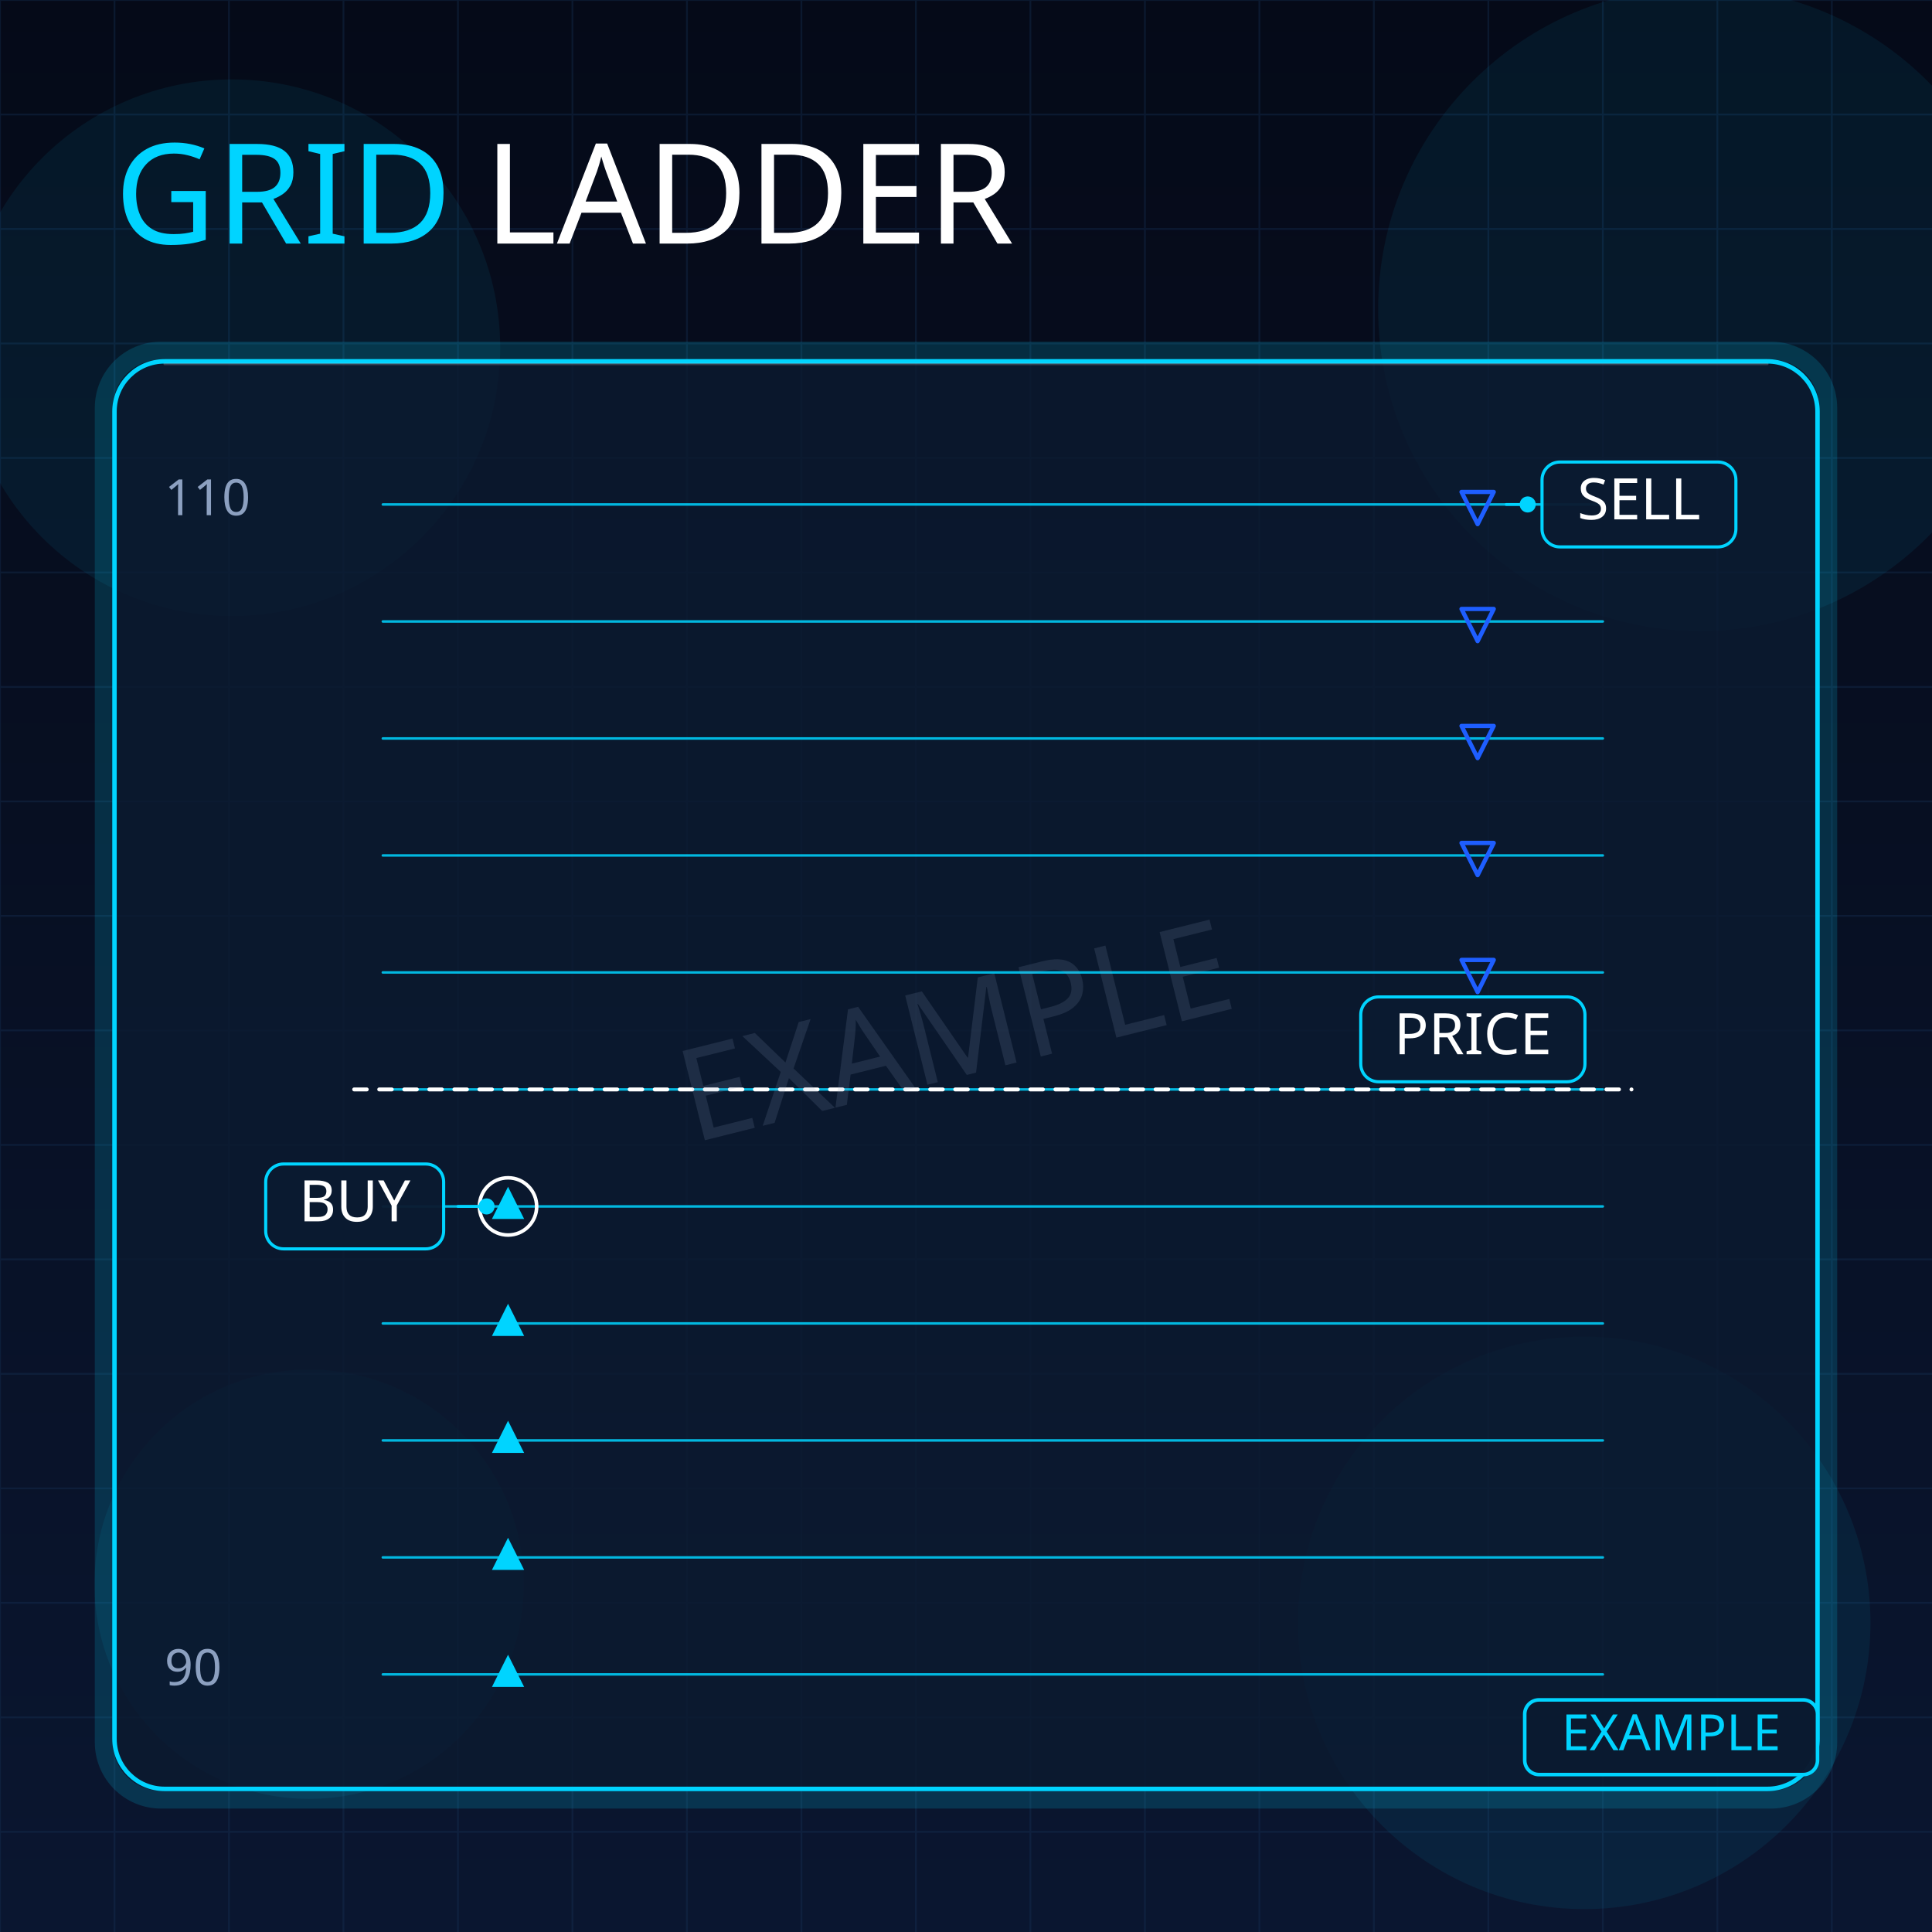
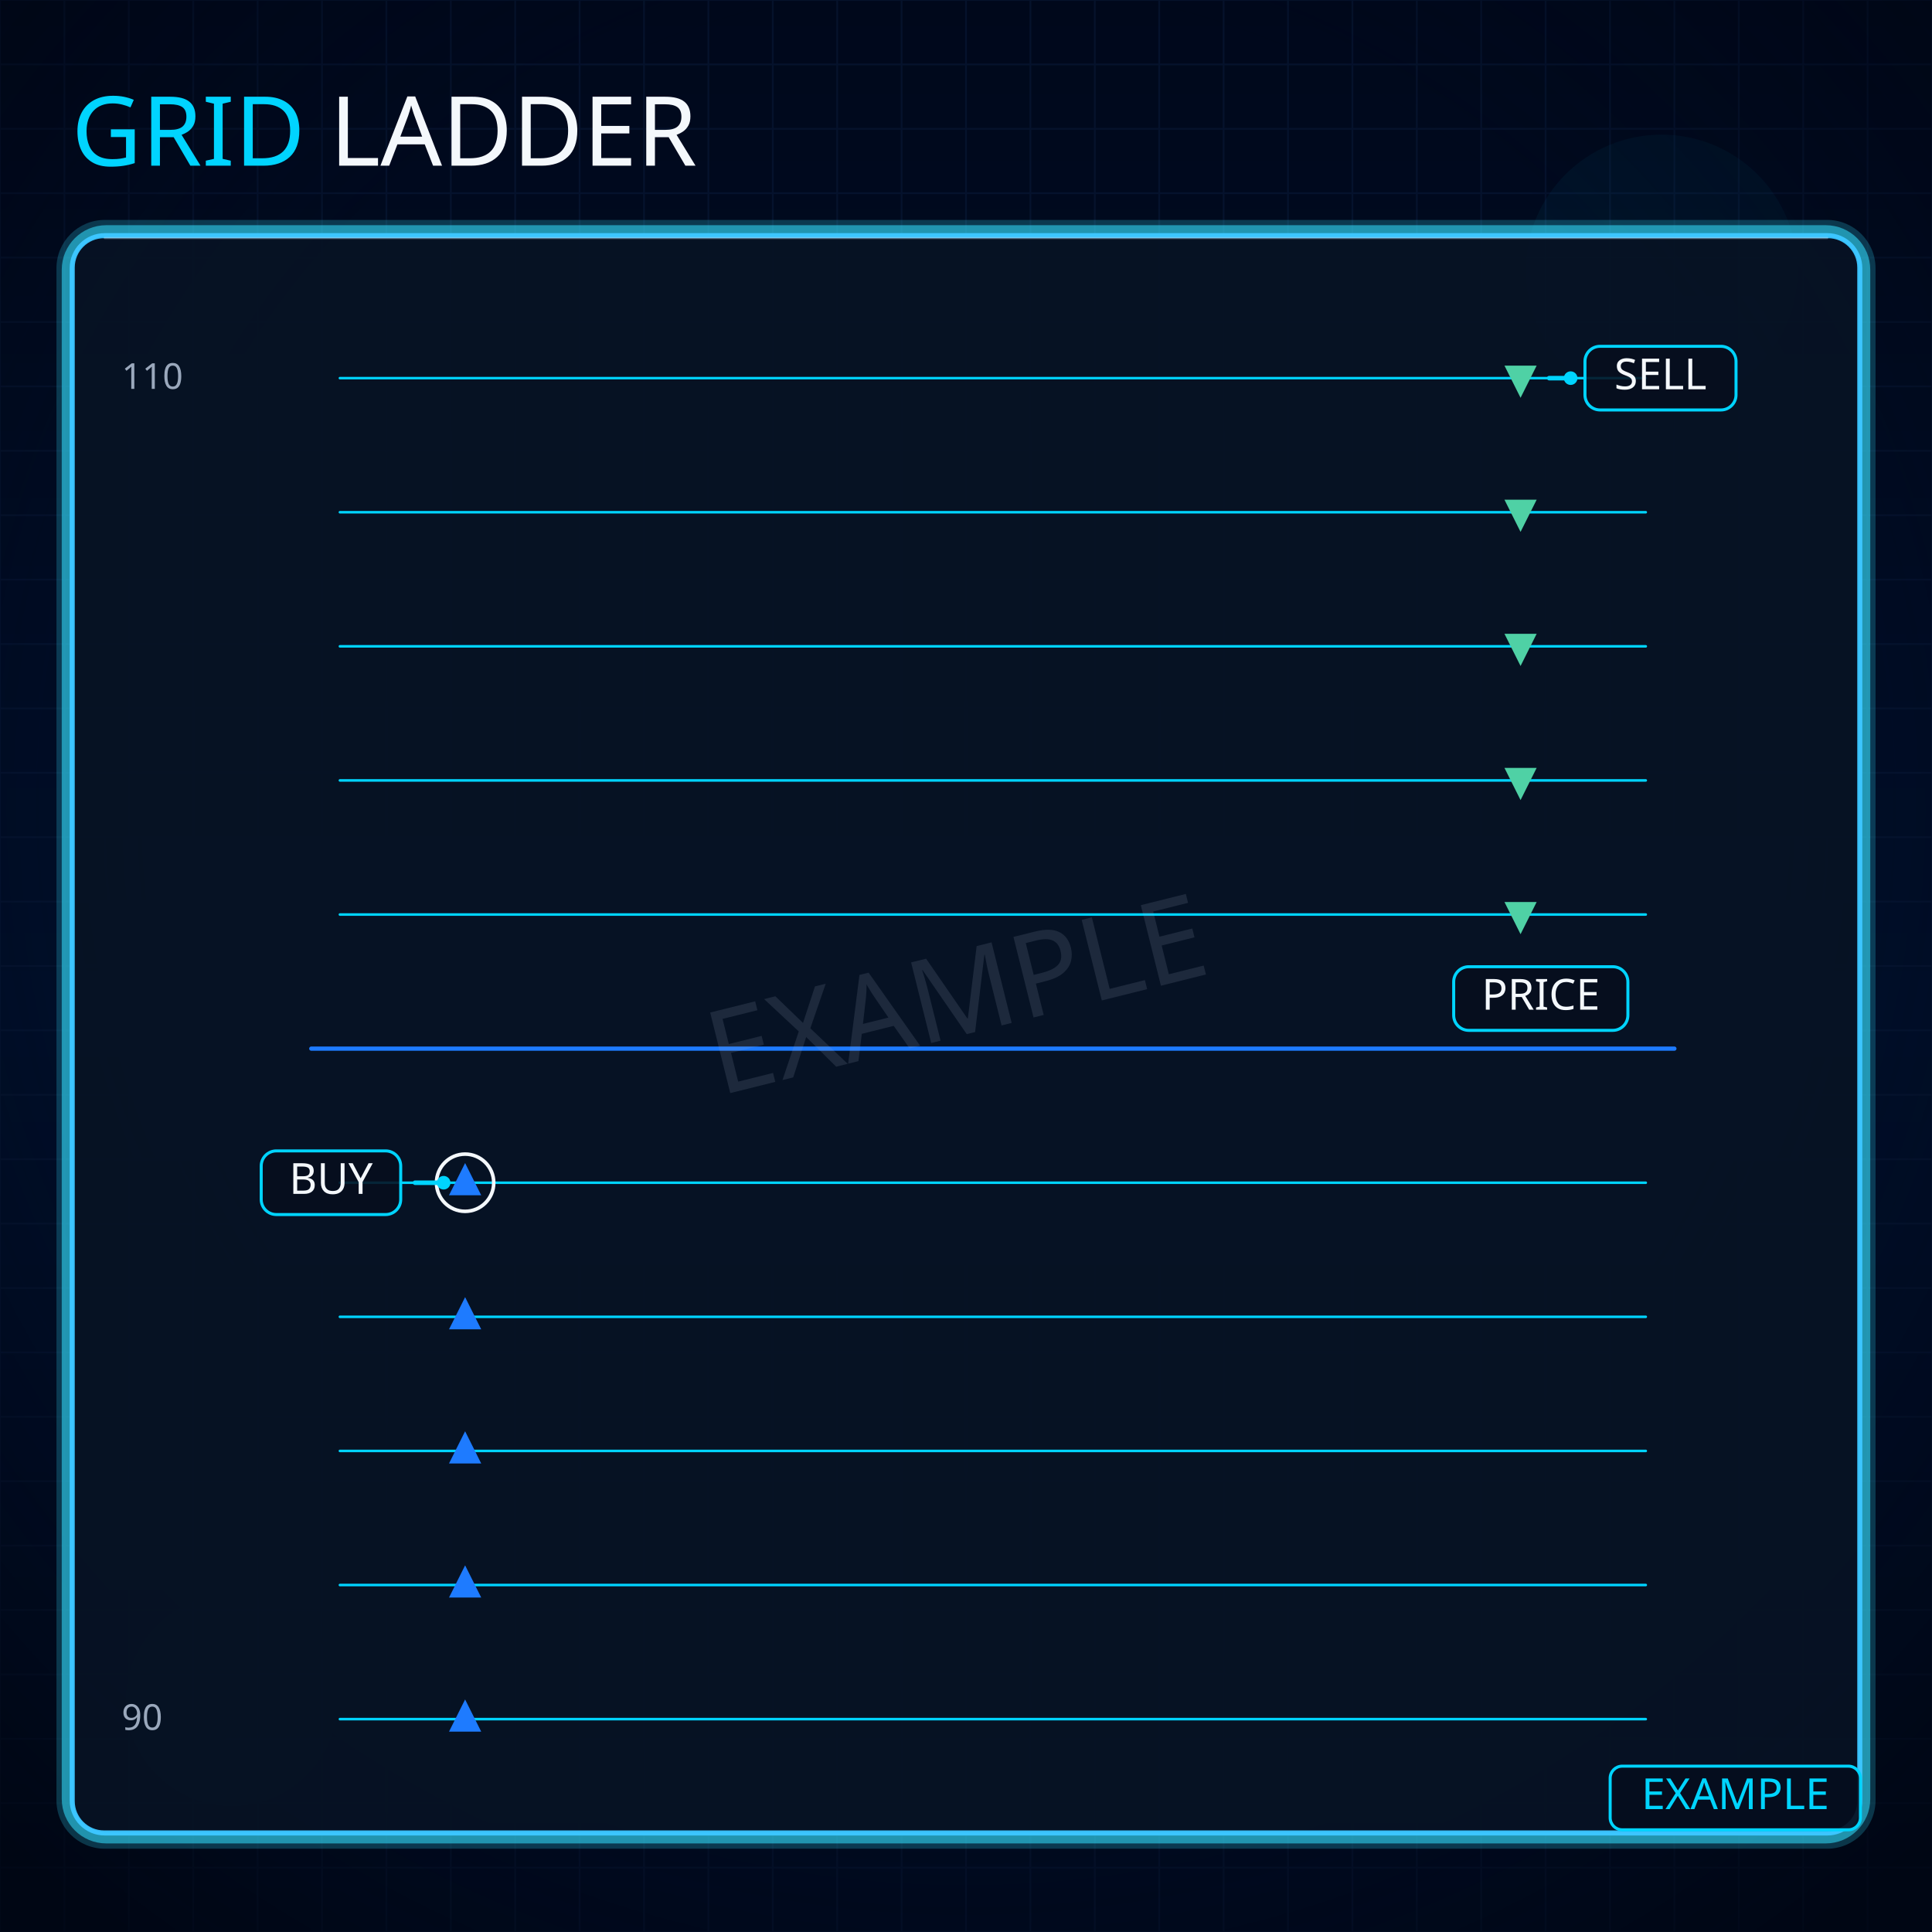
<svg xmlns="http://www.w3.org/2000/svg" width="1080" height="1080" viewBox="0 0 1080 1080">
  <defs>
    <style>
@font-face { font-family: "Engine Regular"; src: url("../../illustration_engine/assets/fonts/Inter-Regular.ttf") format("truetype"); font-weight: 400; font-style: normal; }
@font-face { font-family: "Engine Semi"; src: url("../../illustration_engine/assets/fonts/Inter-SemiBold.ttf") format("truetype"); font-weight: 400; font-style: normal; }
@font-face { font-family: "Engine Bold"; src: url("../../illustration_engine/assets/fonts/Inter-Bold.ttf") format("truetype"); font-weight: 400; font-style: normal; }
+ @font-face { font-family: "Engine Condensed"; src: url("../../illustration_engine/assets/fonts/RobotoCondensed-Bold.ttf") format("truetype"); font-weight: 400; font-style: normal; }
</style>
    <linearGradient id="bg1" x1="0" y1="0" x2="0" y2="1">
-       <stop offset="0%" stop-color="#050A18" />
-       <stop offset="100%" stop-color="#0A1630" />
+       <stop offset="0%" stop-color="#00081B" />
+       <stop offset="52%" stop-color="#000F2A" />
+       <stop offset="100%" stop-color="#000B21" />
    </linearGradient>
+     <radialGradient id="vig2" cx="50%" cy="42%" r="72%">
+       <stop offset="58%" stop-color="#00081B" stop-opacity="0" />
+       <stop offset="100%" stop-color="#00040F" stop-opacity="0.72" />
+     </radialGradient>
+     <filter id="softglow" x="-60%" y="-60%" width="220%" height="220%">
+       <feGaussianBlur stdDeviation="1.86" />
+     </filter>
  </defs>
  <rect x="0" y="0" width="1080" height="1080" rx="0" ry="0" fill="url(#bg1)" fill-opacity="1" stroke="none" stroke-width="0" stroke-opacity="1" />
-   <g opacity="0.35">
-     <line x1="0" y1="0" x2="0" y2="1080" stroke="#16345A" stroke-width="1" stroke-linecap="round" stroke-opacity="1" />
-     <line x1="64" y1="0" x2="64" y2="1080" stroke="#16345A" stroke-width="1" stroke-linecap="round" stroke-opacity="1" />
-     <line x1="128" y1="0" x2="128" y2="1080" stroke="#16345A" stroke-width="1" stroke-linecap="round" stroke-opacity="1" />
-     <line x1="192" y1="0" x2="192" y2="1080" stroke="#16345A" stroke-width="1" stroke-linecap="round" stroke-opacity="1" />
-     <line x1="256" y1="0" x2="256" y2="1080" stroke="#16345A" stroke-width="1" stroke-linecap="round" stroke-opacity="1" />
-     <line x1="320" y1="0" x2="320" y2="1080" stroke="#16345A" stroke-width="1" stroke-linecap="round" stroke-opacity="1" />
-     <line x1="384" y1="0" x2="384" y2="1080" stroke="#16345A" stroke-width="1" stroke-linecap="round" stroke-opacity="1" />
-     <line x1="448" y1="0" x2="448" y2="1080" stroke="#16345A" stroke-width="1" stroke-linecap="round" stroke-opacity="1" />
-     <line x1="512" y1="0" x2="512" y2="1080" stroke="#16345A" stroke-width="1" stroke-linecap="round" stroke-opacity="1" />
-     <line x1="576" y1="0" x2="576" y2="1080" stroke="#16345A" stroke-width="1" stroke-linecap="round" stroke-opacity="1" />
-     <line x1="640" y1="0" x2="640" y2="1080" stroke="#16345A" stroke-width="1" stroke-linecap="round" stroke-opacity="1" />
-     <line x1="704" y1="0" x2="704" y2="1080" stroke="#16345A" stroke-width="1" stroke-linecap="round" stroke-opacity="1" />
-     <line x1="768" y1="0" x2="768" y2="1080" stroke="#16345A" stroke-width="1" stroke-linecap="round" stroke-opacity="1" />
-     <line x1="832" y1="0" x2="832" y2="1080" stroke="#16345A" stroke-width="1" stroke-linecap="round" stroke-opacity="1" />
-     <line x1="896" y1="0" x2="896" y2="1080" stroke="#16345A" stroke-width="1" stroke-linecap="round" stroke-opacity="1" />
-     <line x1="960" y1="0" x2="960" y2="1080" stroke="#16345A" stroke-width="1" stroke-linecap="round" stroke-opacity="1" />
-     <line x1="1024" y1="0" x2="1024" y2="1080" stroke="#16345A" stroke-width="1" stroke-linecap="round" stroke-opacity="1" />
-     <line x1="0" y1="0" x2="1080" y2="0" stroke="#16345A" stroke-width="1" stroke-linecap="round" stroke-opacity="1" />
-     <line x1="0" y1="64" x2="1080" y2="64" stroke="#16345A" stroke-width="1" stroke-linecap="round" stroke-opacity="1" />
-     <line x1="0" y1="128" x2="1080" y2="128" stroke="#16345A" stroke-width="1" stroke-linecap="round" stroke-opacity="1" />
-     <line x1="0" y1="192" x2="1080" y2="192" stroke="#16345A" stroke-width="1" stroke-linecap="round" stroke-opacity="1" />
-     <line x1="0" y1="256" x2="1080" y2="256" stroke="#16345A" stroke-width="1" stroke-linecap="round" stroke-opacity="1" />
-     <line x1="0" y1="320" x2="1080" y2="320" stroke="#16345A" stroke-width="1" stroke-linecap="round" stroke-opacity="1" />
-     <line x1="0" y1="384" x2="1080" y2="384" stroke="#16345A" stroke-width="1" stroke-linecap="round" stroke-opacity="1" />
-     <line x1="0" y1="448" x2="1080" y2="448" stroke="#16345A" stroke-width="1" stroke-linecap="round" stroke-opacity="1" />
-     <line x1="0" y1="512" x2="1080" y2="512" stroke="#16345A" stroke-width="1" stroke-linecap="round" stroke-opacity="1" />
-     <line x1="0" y1="576" x2="1080" y2="576" stroke="#16345A" stroke-width="1" stroke-linecap="round" stroke-opacity="1" />
-     <line x1="0" y1="640" x2="1080" y2="640" stroke="#16345A" stroke-width="1" stroke-linecap="round" stroke-opacity="1" />
-     <line x1="0" y1="704" x2="1080" y2="704" stroke="#16345A" stroke-width="1" stroke-linecap="round" stroke-opacity="1" />
-     <line x1="0" y1="768" x2="1080" y2="768" stroke="#16345A" stroke-width="1" stroke-linecap="round" stroke-opacity="1" />
-     <line x1="0" y1="832" x2="1080" y2="832" stroke="#16345A" stroke-width="1" stroke-linecap="round" stroke-opacity="1" />
-     <line x1="0" y1="896" x2="1080" y2="896" stroke="#16345A" stroke-width="1" stroke-linecap="round" stroke-opacity="1" />
-     <line x1="0" y1="960" x2="1080" y2="960" stroke="#16345A" stroke-width="1" stroke-linecap="round" stroke-opacity="1" />
-     <line x1="0" y1="1024" x2="1080" y2="1024" stroke="#16345A" stroke-width="1" stroke-linecap="round" stroke-opacity="1" />
+   <g opacity="0.55">
+     <line x1="0" y1="0" x2="0" y2="1080" stroke="#0A1A38" stroke-width="1" stroke-linecap="round" stroke-opacity="1" />
+     <line x1="36" y1="0" x2="36" y2="1080" stroke="#0A1A38" stroke-width="1" stroke-linecap="round" stroke-opacity="1" />
+     <line x1="72" y1="0" x2="72" y2="1080" stroke="#0A1A38" stroke-width="1" stroke-linecap="round" stroke-opacity="1" />
+     <line x1="108" y1="0" x2="108" y2="1080" stroke="#0A1A38" stroke-width="1" stroke-linecap="round" stroke-opacity="1" />
+     <line x1="144" y1="0" x2="144" y2="1080" stroke="#0A1A38" stroke-width="1" stroke-linecap="round" stroke-opacity="1" />
+     <line x1="180" y1="0" x2="180" y2="1080" stroke="#0A1A38" stroke-width="1" stroke-linecap="round" stroke-opacity="1" />
+     <line x1="216" y1="0" x2="216" y2="1080" stroke="#0A1A38" stroke-width="1" stroke-linecap="round" stroke-opacity="1" />
+     <line x1="252" y1="0" x2="252" y2="1080" stroke="#0A1A38" stroke-width="1" stroke-linecap="round" stroke-opacity="1" />
+     <line x1="288" y1="0" x2="288" y2="1080" stroke="#0A1A38" stroke-width="1" stroke-linecap="round" stroke-opacity="1" />
+     <line x1="324" y1="0" x2="324" y2="1080" stroke="#0A1A38" stroke-width="1" stroke-linecap="round" stroke-opacity="1" />
+     <line x1="360" y1="0" x2="360" y2="1080" stroke="#0A1A38" stroke-width="1" stroke-linecap="round" stroke-opacity="1" />
+     <line x1="396" y1="0" x2="396" y2="1080" stroke="#0A1A38" stroke-width="1" stroke-linecap="round" stroke-opacity="1" />
+     <line x1="432" y1="0" x2="432" y2="1080" stroke="#0A1A38" stroke-width="1" stroke-linecap="round" stroke-opacity="1" />
+     <line x1="468" y1="0" x2="468" y2="1080" stroke="#0A1A38" stroke-width="1" stroke-linecap="round" stroke-opacity="1" />
+     <line x1="504" y1="0" x2="504" y2="1080" stroke="#0A1A38" stroke-width="1" stroke-linecap="round" stroke-opacity="1" />
+     <line x1="540" y1="0" x2="540" y2="1080" stroke="#0A1A38" stroke-width="1" stroke-linecap="round" stroke-opacity="1" />
+     <line x1="576" y1="0" x2="576" y2="1080" stroke="#0A1A38" stroke-width="1" stroke-linecap="round" stroke-opacity="1" />
+     <line x1="612" y1="0" x2="612" y2="1080" stroke="#0A1A38" stroke-width="1" stroke-linecap="round" stroke-opacity="1" />
+     <line x1="648" y1="0" x2="648" y2="1080" stroke="#0A1A38" stroke-width="1" stroke-linecap="round" stroke-opacity="1" />
+     <line x1="684" y1="0" x2="684" y2="1080" stroke="#0A1A38" stroke-width="1" stroke-linecap="round" stroke-opacity="1" />
+     <line x1="720" y1="0" x2="720" y2="1080" stroke="#0A1A38" stroke-width="1" stroke-linecap="round" stroke-opacity="1" />
+     <line x1="756" y1="0" x2="756" y2="1080" stroke="#0A1A38" stroke-width="1" stroke-linecap="round" stroke-opacity="1" />
+     <line x1="792" y1="0" x2="792" y2="1080" stroke="#0A1A38" stroke-width="1" stroke-linecap="round" stroke-opacity="1" />
+     <line x1="828" y1="0" x2="828" y2="1080" stroke="#0A1A38" stroke-width="1" stroke-linecap="round" stroke-opacity="1" />
+     <line x1="864" y1="0" x2="864" y2="1080" stroke="#0A1A38" stroke-width="1" stroke-linecap="round" stroke-opacity="1" />
+     <line x1="900" y1="0" x2="900" y2="1080" stroke="#0A1A38" stroke-width="1" stroke-linecap="round" stroke-opacity="1" />
+     <line x1="936" y1="0" x2="936" y2="1080" stroke="#0A1A38" stroke-width="1" stroke-linecap="round" stroke-opacity="1" />
+     <line x1="972" y1="0" x2="972" y2="1080" stroke="#0A1A38" stroke-width="1" stroke-linecap="round" stroke-opacity="1" />
+     <line x1="1008" y1="0" x2="1008" y2="1080" stroke="#0A1A38" stroke-width="1" stroke-linecap="round" stroke-opacity="1" />
+     <line x1="1044" y1="0" x2="1044" y2="1080" stroke="#0A1A38" stroke-width="1" stroke-linecap="round" stroke-opacity="1" />
+     <line x1="1080" y1="0" x2="1080" y2="1080" stroke="#0A1A38" stroke-width="1" stroke-linecap="round" stroke-opacity="1" />
+     <line x1="0" y1="0" x2="1080" y2="0" stroke="#0A1A38" stroke-width="1" stroke-linecap="round" stroke-opacity="1" />
+     <line x1="0" y1="36" x2="1080" y2="36" stroke="#0A1A38" stroke-width="1" stroke-linecap="round" stroke-opacity="1" />
+     <line x1="0" y1="72" x2="1080" y2="72" stroke="#0A1A38" stroke-width="1" stroke-linecap="round" stroke-opacity="1" />
+     <line x1="0" y1="108" x2="1080" y2="108" stroke="#0A1A38" stroke-width="1" stroke-linecap="round" stroke-opacity="1" />
+     <line x1="0" y1="144" x2="1080" y2="144" stroke="#0A1A38" stroke-width="1" stroke-linecap="round" stroke-opacity="1" />
+     <line x1="0" y1="180" x2="1080" y2="180" stroke="#0A1A38" stroke-width="1" stroke-linecap="round" stroke-opacity="1" />
+     <line x1="0" y1="216" x2="1080" y2="216" stroke="#0A1A38" stroke-width="1" stroke-linecap="round" stroke-opacity="1" />
+     <line x1="0" y1="252" x2="1080" y2="252" stroke="#0A1A38" stroke-width="1" stroke-linecap="round" stroke-opacity="1" />
+     <line x1="0" y1="288" x2="1080" y2="288" stroke="#0A1A38" stroke-width="1" stroke-linecap="round" stroke-opacity="1" />
+     <line x1="0" y1="324" x2="1080" y2="324" stroke="#0A1A38" stroke-width="1" stroke-linecap="round" stroke-opacity="1" />
+     <line x1="0" y1="360" x2="1080" y2="360" stroke="#0A1A38" stroke-width="1" stroke-linecap="round" stroke-opacity="1" />
+     <line x1="0" y1="396" x2="1080" y2="396" stroke="#0A1A38" stroke-width="1" stroke-linecap="round" stroke-opacity="1" />
+     <line x1="0" y1="432" x2="1080" y2="432" stroke="#0A1A38" stroke-width="1" stroke-linecap="round" stroke-opacity="1" />
+     <line x1="0" y1="468" x2="1080" y2="468" stroke="#0A1A38" stroke-width="1" stroke-linecap="round" stroke-opacity="1" />
+     <line x1="0" y1="504" x2="1080" y2="504" stroke="#0A1A38" stroke-width="1" stroke-linecap="round" stroke-opacity="1" />
+     <line x1="0" y1="540" x2="1080" y2="540" stroke="#0A1A38" stroke-width="1" stroke-linecap="round" stroke-opacity="1" />
+     <line x1="0" y1="576" x2="1080" y2="576" stroke="#0A1A38" stroke-width="1" stroke-linecap="round" stroke-opacity="1" />
+     <line x1="0" y1="612" x2="1080" y2="612" stroke="#0A1A38" stroke-width="1" stroke-linecap="round" stroke-opacity="1" />
+     <line x1="0" y1="648" x2="1080" y2="648" stroke="#0A1A38" stroke-width="1" stroke-linecap="round" stroke-opacity="1" />
+     <line x1="0" y1="684" x2="1080" y2="684" stroke="#0A1A38" stroke-width="1" stroke-linecap="round" stroke-opacity="1" />
+     <line x1="0" y1="720" x2="1080" y2="720" stroke="#0A1A38" stroke-width="1" stroke-linecap="round" stroke-opacity="1" />
+     <line x1="0" y1="756" x2="1080" y2="756" stroke="#0A1A38" stroke-width="1" stroke-linecap="round" stroke-opacity="1" />
+     <line x1="0" y1="792" x2="1080" y2="792" stroke="#0A1A38" stroke-width="1" stroke-linecap="round" stroke-opacity="1" />
+     <line x1="0" y1="828" x2="1080" y2="828" stroke="#0A1A38" stroke-width="1" stroke-linecap="round" stroke-opacity="1" />
+     <line x1="0" y1="864" x2="1080" y2="864" stroke="#0A1A38" stroke-width="1" stroke-linecap="round" stroke-opacity="1" />
+     <line x1="0" y1="900" x2="1080" y2="900" stroke="#0A1A38" stroke-width="1" stroke-linecap="round" stroke-opacity="1" />
+     <line x1="0" y1="936" x2="1080" y2="936" stroke="#0A1A38" stroke-width="1" stroke-linecap="round" stroke-opacity="1" />
+     <line x1="0" y1="972" x2="1080" y2="972" stroke="#0A1A38" stroke-width="1" stroke-linecap="round" stroke-opacity="1" />
+     <line x1="0" y1="1008" x2="1080" y2="1008" stroke="#0A1A38" stroke-width="1" stroke-linecap="round" stroke-opacity="1" />
+     <line x1="0" y1="1044" x2="1080" y2="1044" stroke="#0A1A38" stroke-width="1" stroke-linecap="round" stroke-opacity="1" />
+     <line x1="0" y1="1080" x2="1080" y2="1080" stroke="#0A1A38" stroke-width="1" stroke-linecap="round" stroke-opacity="1" />
  </g>
-   <circle cx="129.6" cy="194.4" r="150" fill="#00D4FF" fill-opacity="0.07" stroke="none" stroke-width="0" />
-   <circle cx="950.4" cy="172.8" r="180" fill="#00D4FF" fill-opacity="0.07" stroke="none" stroke-width="0" />
-   <circle cx="885.6" cy="907.2" r="160" fill="#00D4FF" fill-opacity="0.07" stroke="none" stroke-width="0" />
-   <circle cx="172.8" cy="885.6" r="120" fill="#00D4FF" fill-opacity="0.07" stroke="none" stroke-width="0" />
-   <text x="64" y="136.16" fill="#00D4FF" fill-opacity="1" font-family="Engine Bold" font-size="78" text-anchor="start">GRID</text>
-   <text x="270.45" y="136.16" fill="#FFFFFF" fill-opacity="1" font-family="Engine Bold" font-size="78" text-anchor="start">LADDER</text>
-   <rect x="58" y="196" width="964" height="810" rx="32" ry="32" fill="none" fill-opacity="1" stroke="#00D4FF" stroke-width="10" stroke-opacity="0.16" />
-   <rect x="64" y="202" width="952" height="798" rx="28" ry="28" fill="#0B1A30" fill-opacity="0.82" stroke="#00D4FF" stroke-width="2.5" stroke-opacity="1" />
-   <line x1="92" y1="203.5" x2="988" y2="203.5" stroke="#FFFFFF" stroke-width="1.25" stroke-linecap="round" stroke-opacity="0.18" />
-   <line x1="214" y1="936" x2="896" y2="936" stroke="#00D4FF" stroke-width="1.4" stroke-linecap="round" stroke-opacity="0.85" />
-   <line x1="214" y1="870.6" x2="896" y2="870.6" stroke="#00D4FF" stroke-width="1.4" stroke-linecap="round" stroke-opacity="0.85" />
-   <line x1="214" y1="805.2" x2="896" y2="805.2" stroke="#00D4FF" stroke-width="1.4" stroke-linecap="round" stroke-opacity="0.85" />
-   <line x1="214" y1="739.8" x2="896" y2="739.8" stroke="#00D4FF" stroke-width="1.4" stroke-linecap="round" stroke-opacity="0.85" />
-   <line x1="214" y1="674.4" x2="896" y2="674.4" stroke="#00D4FF" stroke-width="1.4" stroke-linecap="round" stroke-opacity="0.85" />
-   <line x1="214" y1="609" x2="896" y2="609" stroke="#00D4FF" stroke-width="1.4" stroke-linecap="round" stroke-opacity="0.85" />
-   <line x1="214" y1="543.6" x2="896" y2="543.6" stroke="#00D4FF" stroke-width="1.4" stroke-linecap="round" stroke-opacity="0.85" />
-   <line x1="214" y1="478.2" x2="896" y2="478.2" stroke="#00D4FF" stroke-width="1.4" stroke-linecap="round" stroke-opacity="0.85" />
-   <line x1="214" y1="412.8" x2="896" y2="412.8" stroke="#00D4FF" stroke-width="1.4" stroke-linecap="round" stroke-opacity="0.85" />
-   <line x1="214" y1="347.4" x2="896" y2="347.4" stroke="#00D4FF" stroke-width="1.4" stroke-linecap="round" stroke-opacity="0.85" />
-   <line x1="214" y1="282" x2="896" y2="282" stroke="#00D4FF" stroke-width="1.4" stroke-linecap="round" stroke-opacity="0.85" />
-   <line x1="198" y1="609" x2="912" y2="609" stroke="#FFFFFF" stroke-width="2.2" stroke-linecap="round" stroke-opacity="1" stroke-dasharray="7 7" />
-   <polygon points="284,925 275,943 293,943" fill="#00D4FF" fill-opacity="1" stroke="none" stroke-width="0" stroke-linejoin="round" />
-   <polygon points="284,859.6 275,877.6 293,877.6" fill="#00D4FF" fill-opacity="1" stroke="none" stroke-width="0" stroke-linejoin="round" />
-   <polygon points="284,794.2 275,812.2 293,812.2" fill="#00D4FF" fill-opacity="1" stroke="none" stroke-width="0" stroke-linejoin="round" />
-   <polygon points="284,728.8 275,746.8 293,746.8" fill="#00D4FF" fill-opacity="1" stroke="none" stroke-width="0" stroke-linejoin="round" />
-   <polygon points="284,663.4 275,681.4 293,681.4" fill="#00D4FF" fill-opacity="1" stroke="none" stroke-width="0" stroke-linejoin="round" />
-   <polygon points="826,554.6 817,536.6 835,536.6" fill="none" fill-opacity="1" stroke="#1E5EFF" stroke-width="2.4" stroke-linejoin="round" />
-   <polygon points="826,489.2 817,471.2 835,471.2" fill="none" fill-opacity="1" stroke="#1E5EFF" stroke-width="2.4" stroke-linejoin="round" />
-   <polygon points="826,423.8 817,405.8 835,405.8" fill="none" fill-opacity="1" stroke="#1E5EFF" stroke-width="2.4" stroke-linejoin="round" />
-   <polygon points="826,358.4 817,340.4 835,340.4" fill="none" fill-opacity="1" stroke="#1E5EFF" stroke-width="2.4" stroke-linejoin="round" />
-   <polygon points="826,293 817,275 835,275" fill="none" fill-opacity="1" stroke="#1E5EFF" stroke-width="2.4" stroke-linejoin="round" />
-   <circle cx="284" cy="674.4" r="16" fill="none" fill-opacity="1" stroke="#FFFFFF" stroke-width="2" />
-   <line x1="256" y1="674.4" x2="272" y2="674.4" stroke="#00D4FF" stroke-width="1.6" stroke-linecap="round" stroke-opacity="1" />
-   <circle cx="272" cy="674.4" r="4.5" fill="#00D4FF" fill-opacity="1" stroke="none" stroke-width="0" />
-   <rect x="148.53" y="650.68" width="99.47" height="47.44" rx="10" ry="10" fill="#0B1A30" fill-opacity="0.96" stroke="#00D4FF" stroke-width="1.75" stroke-opacity="1" />
-   <text x="198.27" y="682.72" fill="#FFFFFF" fill-opacity="1" font-family="Engine Semi" font-size="32" text-anchor="middle">BUY</text>
-   <line x1="842" y1="282" x2="854" y2="282" stroke="#00D4FF" stroke-width="1.6" stroke-linecap="round" stroke-opacity="1" />
-   <circle cx="854" cy="282" r="4.5" fill="#00D4FF" fill-opacity="1" stroke="none" stroke-width="0" />
-   <rect x="862" y="258.28" width="108.38" height="47.44" rx="10" ry="10" fill="#0B1A30" fill-opacity="0.96" stroke="#00D4FF" stroke-width="1.75" stroke-opacity="1" />
-   <text x="916.19" y="290.32" fill="#FFFFFF" fill-opacity="1" font-family="Engine Semi" font-size="32" text-anchor="middle">SELL</text>
-   <rect x="760.67" y="557.28" width="125.33" height="47.44" rx="10" ry="10" fill="#0B1A30" fill-opacity="0.96" stroke="#00D4FF" stroke-width="1.75" stroke-opacity="1" />
-   <text x="823.34" y="589.32" fill="#FFFFFF" fill-opacity="1" font-family="Engine Semi" font-size="32" text-anchor="middle">PRICE</text>
-   <text x="92" y="942" fill="#8CA0C0" fill-opacity="1" font-family="Engine Semi" font-size="28" text-anchor="start">90</text>
-   <text x="92" y="288" fill="#8CA0C0" fill-opacity="1" font-family="Engine Semi" font-size="28" text-anchor="start">110</text>
-   <text x="540" y="601" fill="#8CA0C0" fill-opacity="0.16" font-family="Engine Bold" font-size="72" text-anchor="middle" transform="rotate(-14 540 601)">EXAMPLE</text>
-   <rect x="852.33" y="950.24" width="163.67" height="41.76" rx="8" ry="8" fill="#0B1A30" fill-opacity="0.98" stroke="#00D4FF" stroke-width="2" stroke-opacity="1" />
-   <text x="934.16" y="978.4" fill="#00D4FF" fill-opacity="1" font-family="Engine Bold" font-size="28" text-anchor="middle">EXAMPLE</text>
+   <circle cx="928.8" cy="151.2" r="75.94" fill="#00D4FF" fill-opacity="0.045" stroke="none" stroke-width="0" />
+   <circle cx="129.6" cy="950.4" r="59.06" fill="#00D4FF" fill-opacity="0.045" stroke="none" stroke-width="0" />
+   <rect x="0" y="0" width="1080" height="1080" rx="0" ry="0" fill="url(#vig2)" fill-opacity="1" stroke="none" stroke-width="0" stroke-opacity="1" />
+   <text x="40" y="92.63" fill="#00D4FF" fill-opacity="1" font-family="Engine Condensed" font-size="54" text-anchor="start">GRID</text>
+   <text x="184.36" y="92.63" fill="#F4F8FC" fill-opacity="1" font-family="Engine Condensed" font-size="54" text-anchor="start">LADDER</text>
+   <rect x="31.56" y="122.94" width="1016.88" height="910.5" rx="27" ry="27" fill="#33E0FF" fill-opacity="0.22" stroke="none" stroke-width="0" stroke-opacity="1" />
+   <rect x="37.47" y="128.84" width="1005.06" height="898.69" rx="21.94" ry="21.94" fill="none" fill-opacity="1" stroke="#33E0FF" stroke-width="5.91" stroke-opacity="0.55" />
+   <rect x="40" y="131.38" width="1000" height="893.62" rx="18.56" ry="18.56" fill="#060E1E" fill-opacity="0.9" stroke="#3CC6FF" stroke-width="2.11" stroke-opacity="1" />
+   <rect x="41.27" y="132.64" width="997.47" height="891.09" rx="16.88" ry="16.88" fill="none" fill-opacity="1" stroke="#3CC6FF" stroke-width="1.05" stroke-opacity="0.95" />
+   <line x1="58.56" y1="133.06" x2="1021.44" y2="133.06" stroke="#F4F8FC" stroke-width="1.18" stroke-linecap="round" stroke-opacity="0.28" />
+   <line x1="190" y1="961" x2="920" y2="961" stroke="#00D4FF" stroke-width="4.02" stroke-linecap="round" stroke-opacity="0.95" filter="url(#softglow)" />
+   <line x1="190" y1="961" x2="920" y2="961" stroke="#00D4FF" stroke-width="1.43" stroke-linecap="round" stroke-opacity="1" />
+   <line x1="190" y1="886.04" x2="920" y2="886.04" stroke="#00D4FF" stroke-width="4.02" stroke-linecap="round" stroke-opacity="0.95" filter="url(#softglow)" />
+   <line x1="190" y1="886.04" x2="920" y2="886.04" stroke="#00D4FF" stroke-width="1.43" stroke-linecap="round" stroke-opacity="1" />
+   <line x1="190" y1="811.08" x2="920" y2="811.08" stroke="#00D4FF" stroke-width="4.02" stroke-linecap="round" stroke-opacity="0.95" filter="url(#softglow)" />
+   <line x1="190" y1="811.08" x2="920" y2="811.08" stroke="#00D4FF" stroke-width="1.43" stroke-linecap="round" stroke-opacity="1" />
+   <line x1="190" y1="736.11" x2="920" y2="736.11" stroke="#00D4FF" stroke-width="4.02" stroke-linecap="round" stroke-opacity="0.95" filter="url(#softglow)" />
+   <line x1="190" y1="736.11" x2="920" y2="736.11" stroke="#00D4FF" stroke-width="1.43" stroke-linecap="round" stroke-opacity="1" />
+   <line x1="190" y1="661.15" x2="920" y2="661.15" stroke="#00D4FF" stroke-width="4.02" stroke-linecap="round" stroke-opacity="0.95" filter="url(#softglow)" />
+   <line x1="190" y1="661.15" x2="920" y2="661.15" stroke="#00D4FF" stroke-width="1.43" stroke-linecap="round" stroke-opacity="1" />
+   <line x1="190" y1="586.19" x2="920" y2="586.19" stroke="#00D4FF" stroke-width="4.02" stroke-linecap="round" stroke-opacity="0.95" filter="url(#softglow)" />
+   <line x1="190" y1="586.19" x2="920" y2="586.19" stroke="#00D4FF" stroke-width="1.43" stroke-linecap="round" stroke-opacity="1" />
+   <line x1="190" y1="511.23" x2="920" y2="511.23" stroke="#00D4FF" stroke-width="4.02" stroke-linecap="round" stroke-opacity="0.95" filter="url(#softglow)" />
+   <line x1="190" y1="511.23" x2="920" y2="511.23" stroke="#00D4FF" stroke-width="1.43" stroke-linecap="round" stroke-opacity="1" />
+   <line x1="190" y1="436.26" x2="920" y2="436.26" stroke="#00D4FF" stroke-width="4.02" stroke-linecap="round" stroke-opacity="0.95" filter="url(#softglow)" />
+   <line x1="190" y1="436.26" x2="920" y2="436.26" stroke="#00D4FF" stroke-width="1.43" stroke-linecap="round" stroke-opacity="1" />
+   <line x1="190" y1="361.3" x2="920" y2="361.3" stroke="#00D4FF" stroke-width="4.02" stroke-linecap="round" stroke-opacity="0.95" filter="url(#softglow)" />
+   <line x1="190" y1="361.3" x2="920" y2="361.3" stroke="#00D4FF" stroke-width="1.43" stroke-linecap="round" stroke-opacity="1" />
+   <line x1="190" y1="286.34" x2="920" y2="286.34" stroke="#00D4FF" stroke-width="4.02" stroke-linecap="round" stroke-opacity="0.95" filter="url(#softglow)" />
+   <line x1="190" y1="286.34" x2="920" y2="286.34" stroke="#00D4FF" stroke-width="1.43" stroke-linecap="round" stroke-opacity="1" />
+   <line x1="190" y1="211.38" x2="920" y2="211.38" stroke="#00D4FF" stroke-width="4.02" stroke-linecap="round" stroke-opacity="0.95" filter="url(#softglow)" />
+   <line x1="190" y1="211.38" x2="920" y2="211.38" stroke="#00D4FF" stroke-width="1.43" stroke-linecap="round" stroke-opacity="1" />
+   <line x1="174" y1="586.19" x2="936" y2="586.19" stroke="#1E7BFF" stroke-width="6.61" stroke-linecap="round" stroke-opacity="0.95" filter="url(#softglow)" />
+   <line x1="174" y1="586.19" x2="936" y2="586.19" stroke="#1E7BFF" stroke-width="2.36" stroke-linecap="round" stroke-opacity="1" />
+   <polygon points="260,950 251,968 269,968" fill="#1E7BFF" fill-opacity="1" stroke="none" stroke-width="0" stroke-linejoin="round" />
+   <polygon points="260,875.04 251,893.04 269,893.04" fill="#1E7BFF" fill-opacity="1" stroke="none" stroke-width="0" stroke-linejoin="round" />
+   <polygon points="260,800.08 251,818.08 269,818.08" fill="#1E7BFF" fill-opacity="1" stroke="none" stroke-width="0" stroke-linejoin="round" />
+   <polygon points="260,725.11 251,743.11 269,743.11" fill="#1E7BFF" fill-opacity="1" stroke="none" stroke-width="0" stroke-linejoin="round" />
+   <polygon points="260,650.15 251,668.15 269,668.15" fill="#1E7BFF" fill-opacity="1" stroke="none" stroke-width="0" stroke-linejoin="round" />
+   <polygon points="850,522.23 841,504.23 859,504.23" fill="#4FD1A5" fill-opacity="1" stroke="none" stroke-width="0" stroke-linejoin="round" />
+   <polygon points="850,447.26 841,429.26 859,429.26" fill="#4FD1A5" fill-opacity="1" stroke="none" stroke-width="0" stroke-linejoin="round" />
+   <polygon points="850,372.3 841,354.3 859,354.3" fill="#4FD1A5" fill-opacity="1" stroke="none" stroke-width="0" stroke-linejoin="round" />
+   <polygon points="850,297.34 841,279.34 859,279.34" fill="#4FD1A5" fill-opacity="1" stroke="none" stroke-width="0" stroke-linejoin="round" />
+   <polygon points="850,222.38 841,204.38 859,204.38" fill="#4FD1A5" fill-opacity="1" stroke="none" stroke-width="0" stroke-linejoin="round" />
+   <circle cx="260" cy="661.15" r="16" fill="none" fill-opacity="1" stroke="#F4F8FC" stroke-width="2" />
+   <line x1="232" y1="661.15" x2="248" y2="661.15" stroke="#00D4FF" stroke-width="7.09" stroke-linecap="round" stroke-opacity="0.95" filter="url(#softglow)" />
+   <line x1="232" y1="661.15" x2="248" y2="661.15" stroke="#00D4FF" stroke-width="2.53" stroke-linecap="round" stroke-opacity="1" />
+   <circle cx="248" cy="661.15" r="3.8" fill="#00D4FF" fill-opacity="1" stroke="none" stroke-width="0" />
+   <rect x="146.02" y="643.36" width="77.98" height="35.58" rx="8.44" ry="8.44" fill="#060E1E" fill-opacity="0.88" stroke="#00D4FF" stroke-width="1.69" stroke-opacity="1" />
+   <text x="185.01" y="667.39" fill="#F4F8FC" fill-opacity="1" font-family="Engine Bold" font-size="24" text-anchor="middle">BUY</text>
+   <line x1="866" y1="211.38" x2="878" y2="211.38" stroke="#00D4FF" stroke-width="7.09" stroke-linecap="round" stroke-opacity="0.95" filter="url(#softglow)" />
+   <line x1="866" y1="211.38" x2="878" y2="211.38" stroke="#00D4FF" stroke-width="2.53" stroke-linecap="round" stroke-opacity="1" />
+   <circle cx="878" cy="211.38" r="3.8" fill="#00D4FF" fill-opacity="1" stroke="none" stroke-width="0" />
+   <rect x="886" y="193.59" width="84.45" height="35.58" rx="8.44" ry="8.44" fill="#060E1E" fill-opacity="0.88" stroke="#00D4FF" stroke-width="1.69" stroke-opacity="1" />
+   <text x="928.23" y="217.62" fill="#F4F8FC" fill-opacity="1" font-family="Engine Bold" font-size="24" text-anchor="middle">SELL</text>
+   <rect x="812.62" y="540.4" width="97.38" height="35.58" rx="8.44" ry="8.44" fill="#060E1E" fill-opacity="0.88" stroke="#00D4FF" stroke-width="1.69" stroke-opacity="1" />
+   <text x="861.31" y="564.43" fill="#F4F8FC" fill-opacity="1" font-family="Engine Bold" font-size="24" text-anchor="middle">PRICE</text>
+   <text x="68" y="967" fill="#9AA8BC" fill-opacity="1" font-family="Engine Semi" font-size="20" text-anchor="start">90</text>
+   <text x="68" y="217.38" fill="#9AA8BC" fill-opacity="1" font-family="Engine Semi" font-size="20" text-anchor="start">110</text>
+   <text x="540" y="578.19" fill="#9AA8BC" fill-opacity="0.16" font-family="Engine Condensed" font-size="65" text-anchor="middle" transform="rotate(-14 540 578.19)">EXAMPLE</text>
+   <rect x="900.09" y="987.29" width="139.91" height="35.58" rx="6.75" ry="6.75" fill="#060E1E" fill-opacity="0.92" stroke="#00D4FF" stroke-width="1.69" stroke-opacity="1" />
+   <text x="970.05" y="1011.32" fill="#00D4FF" fill-opacity="1" font-family="Engine Bold" font-size="24" text-anchor="middle">EXAMPLE</text>
</svg>
